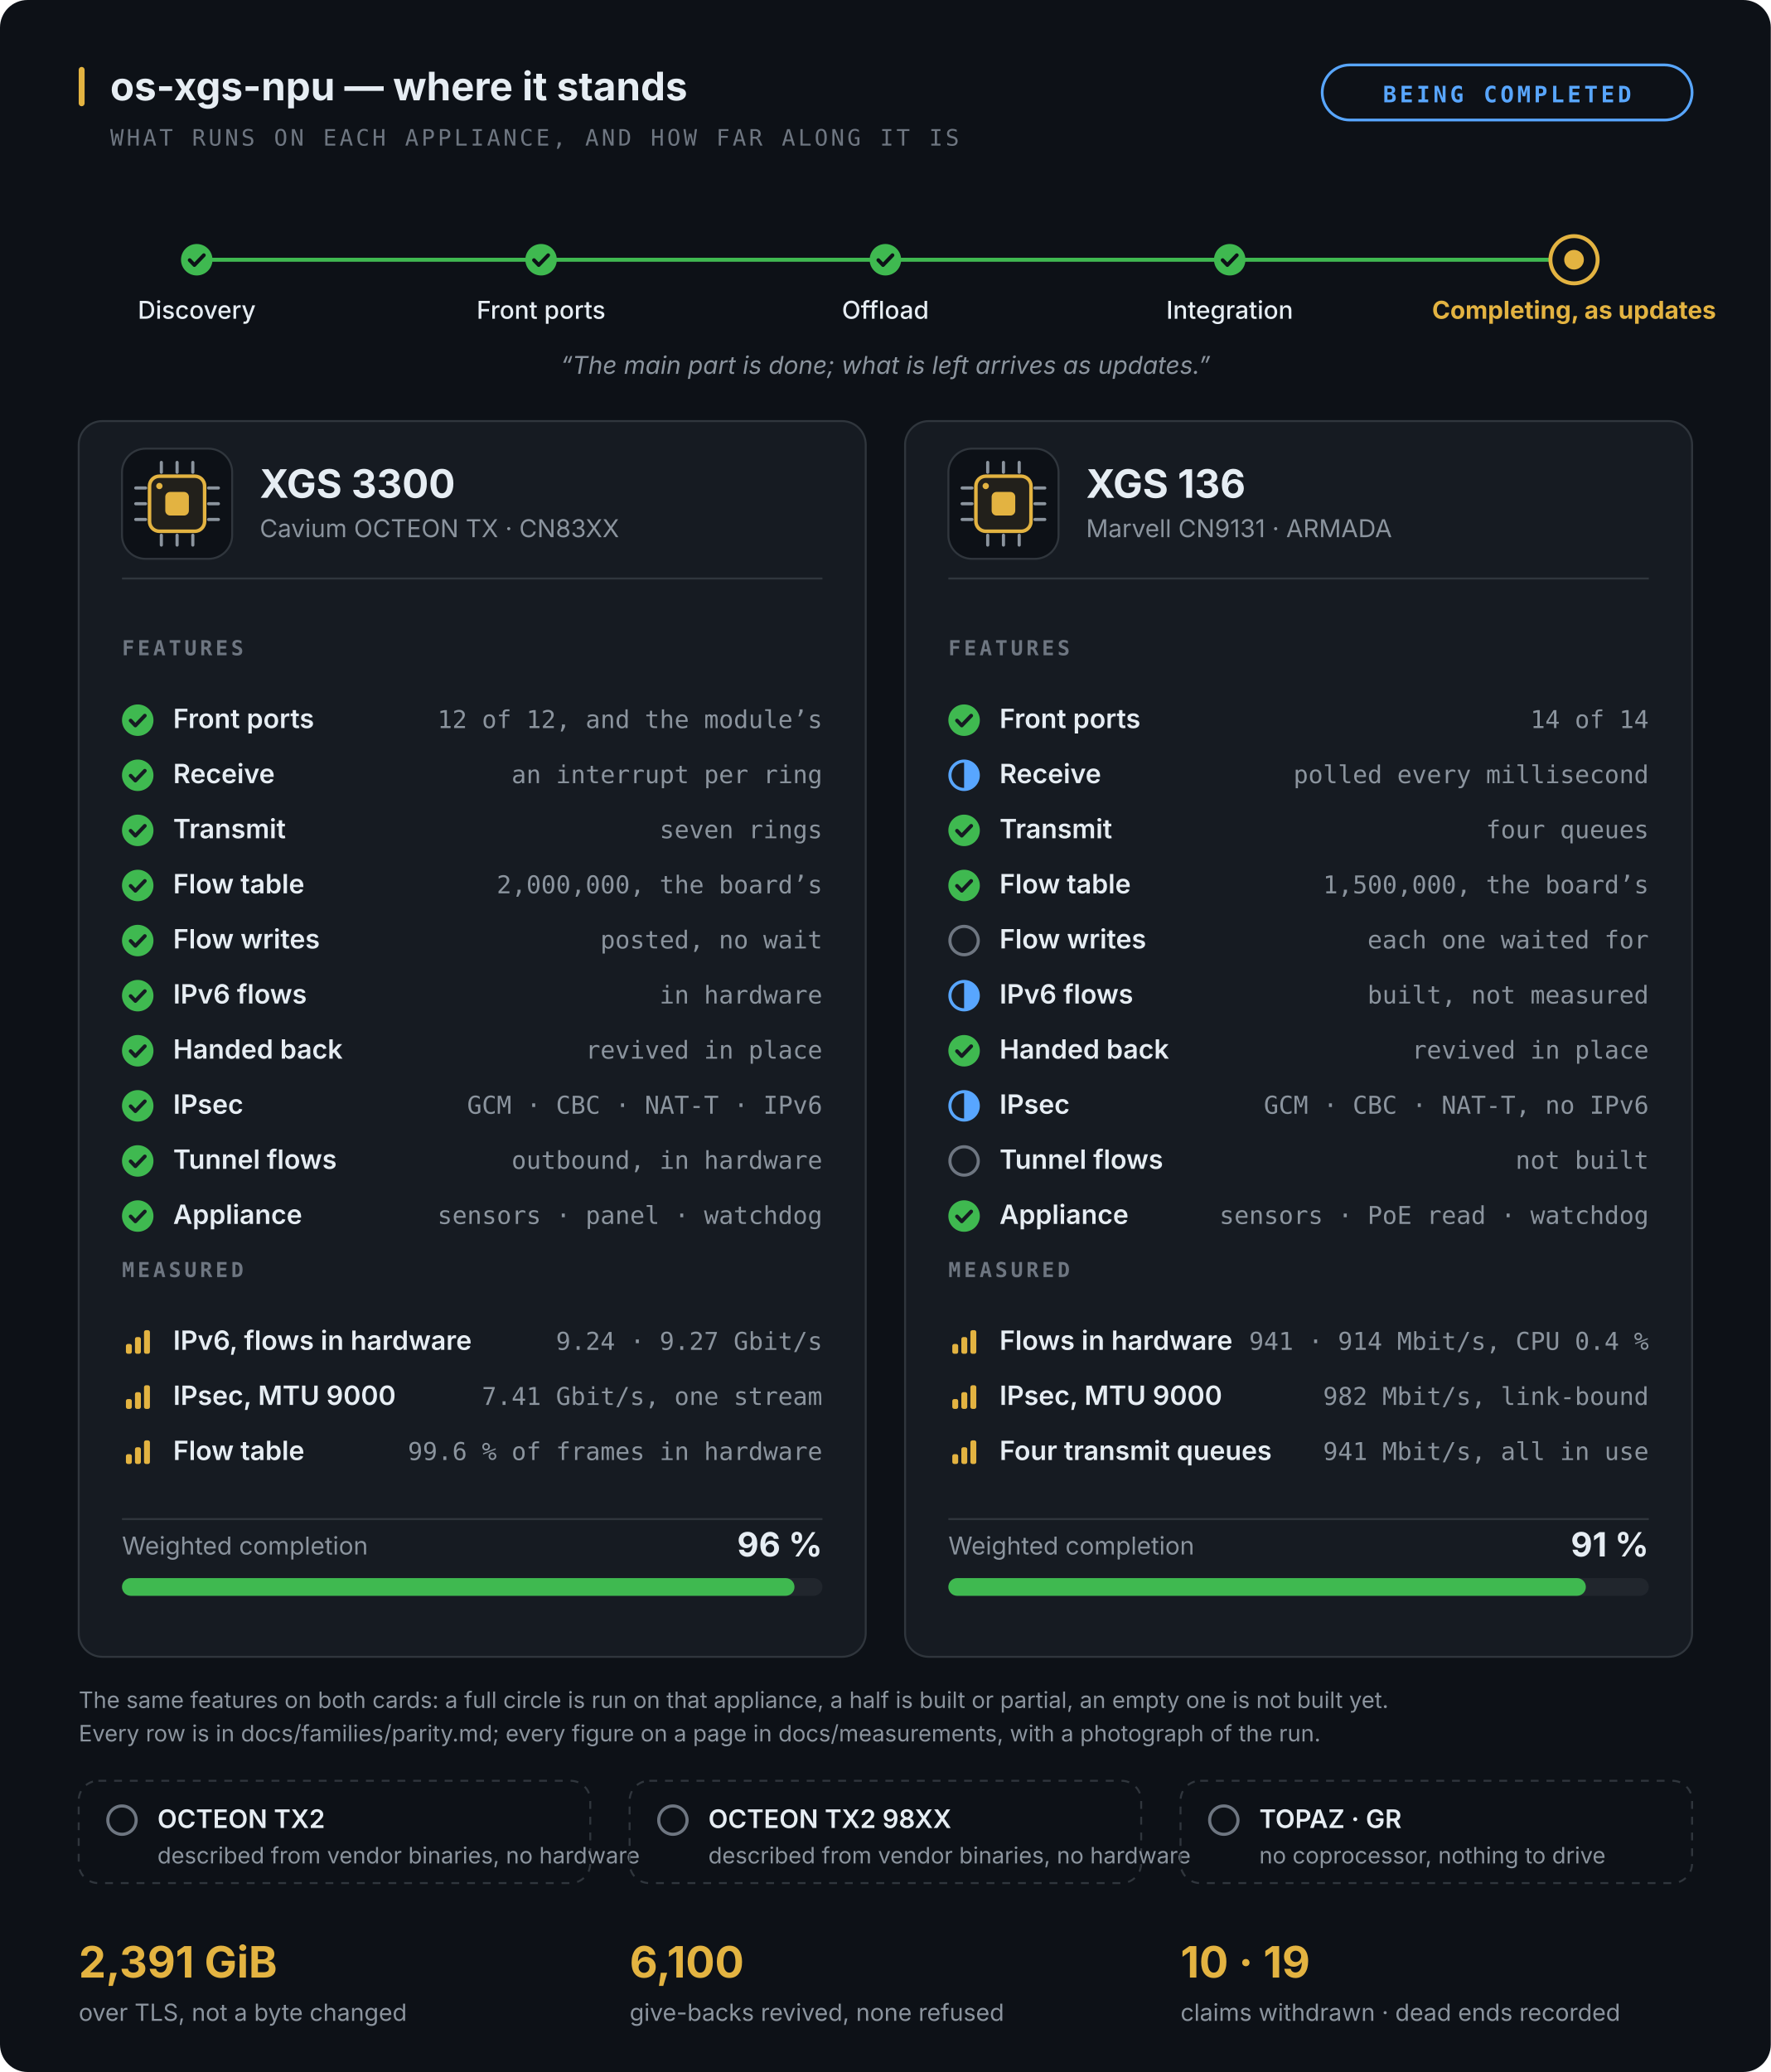
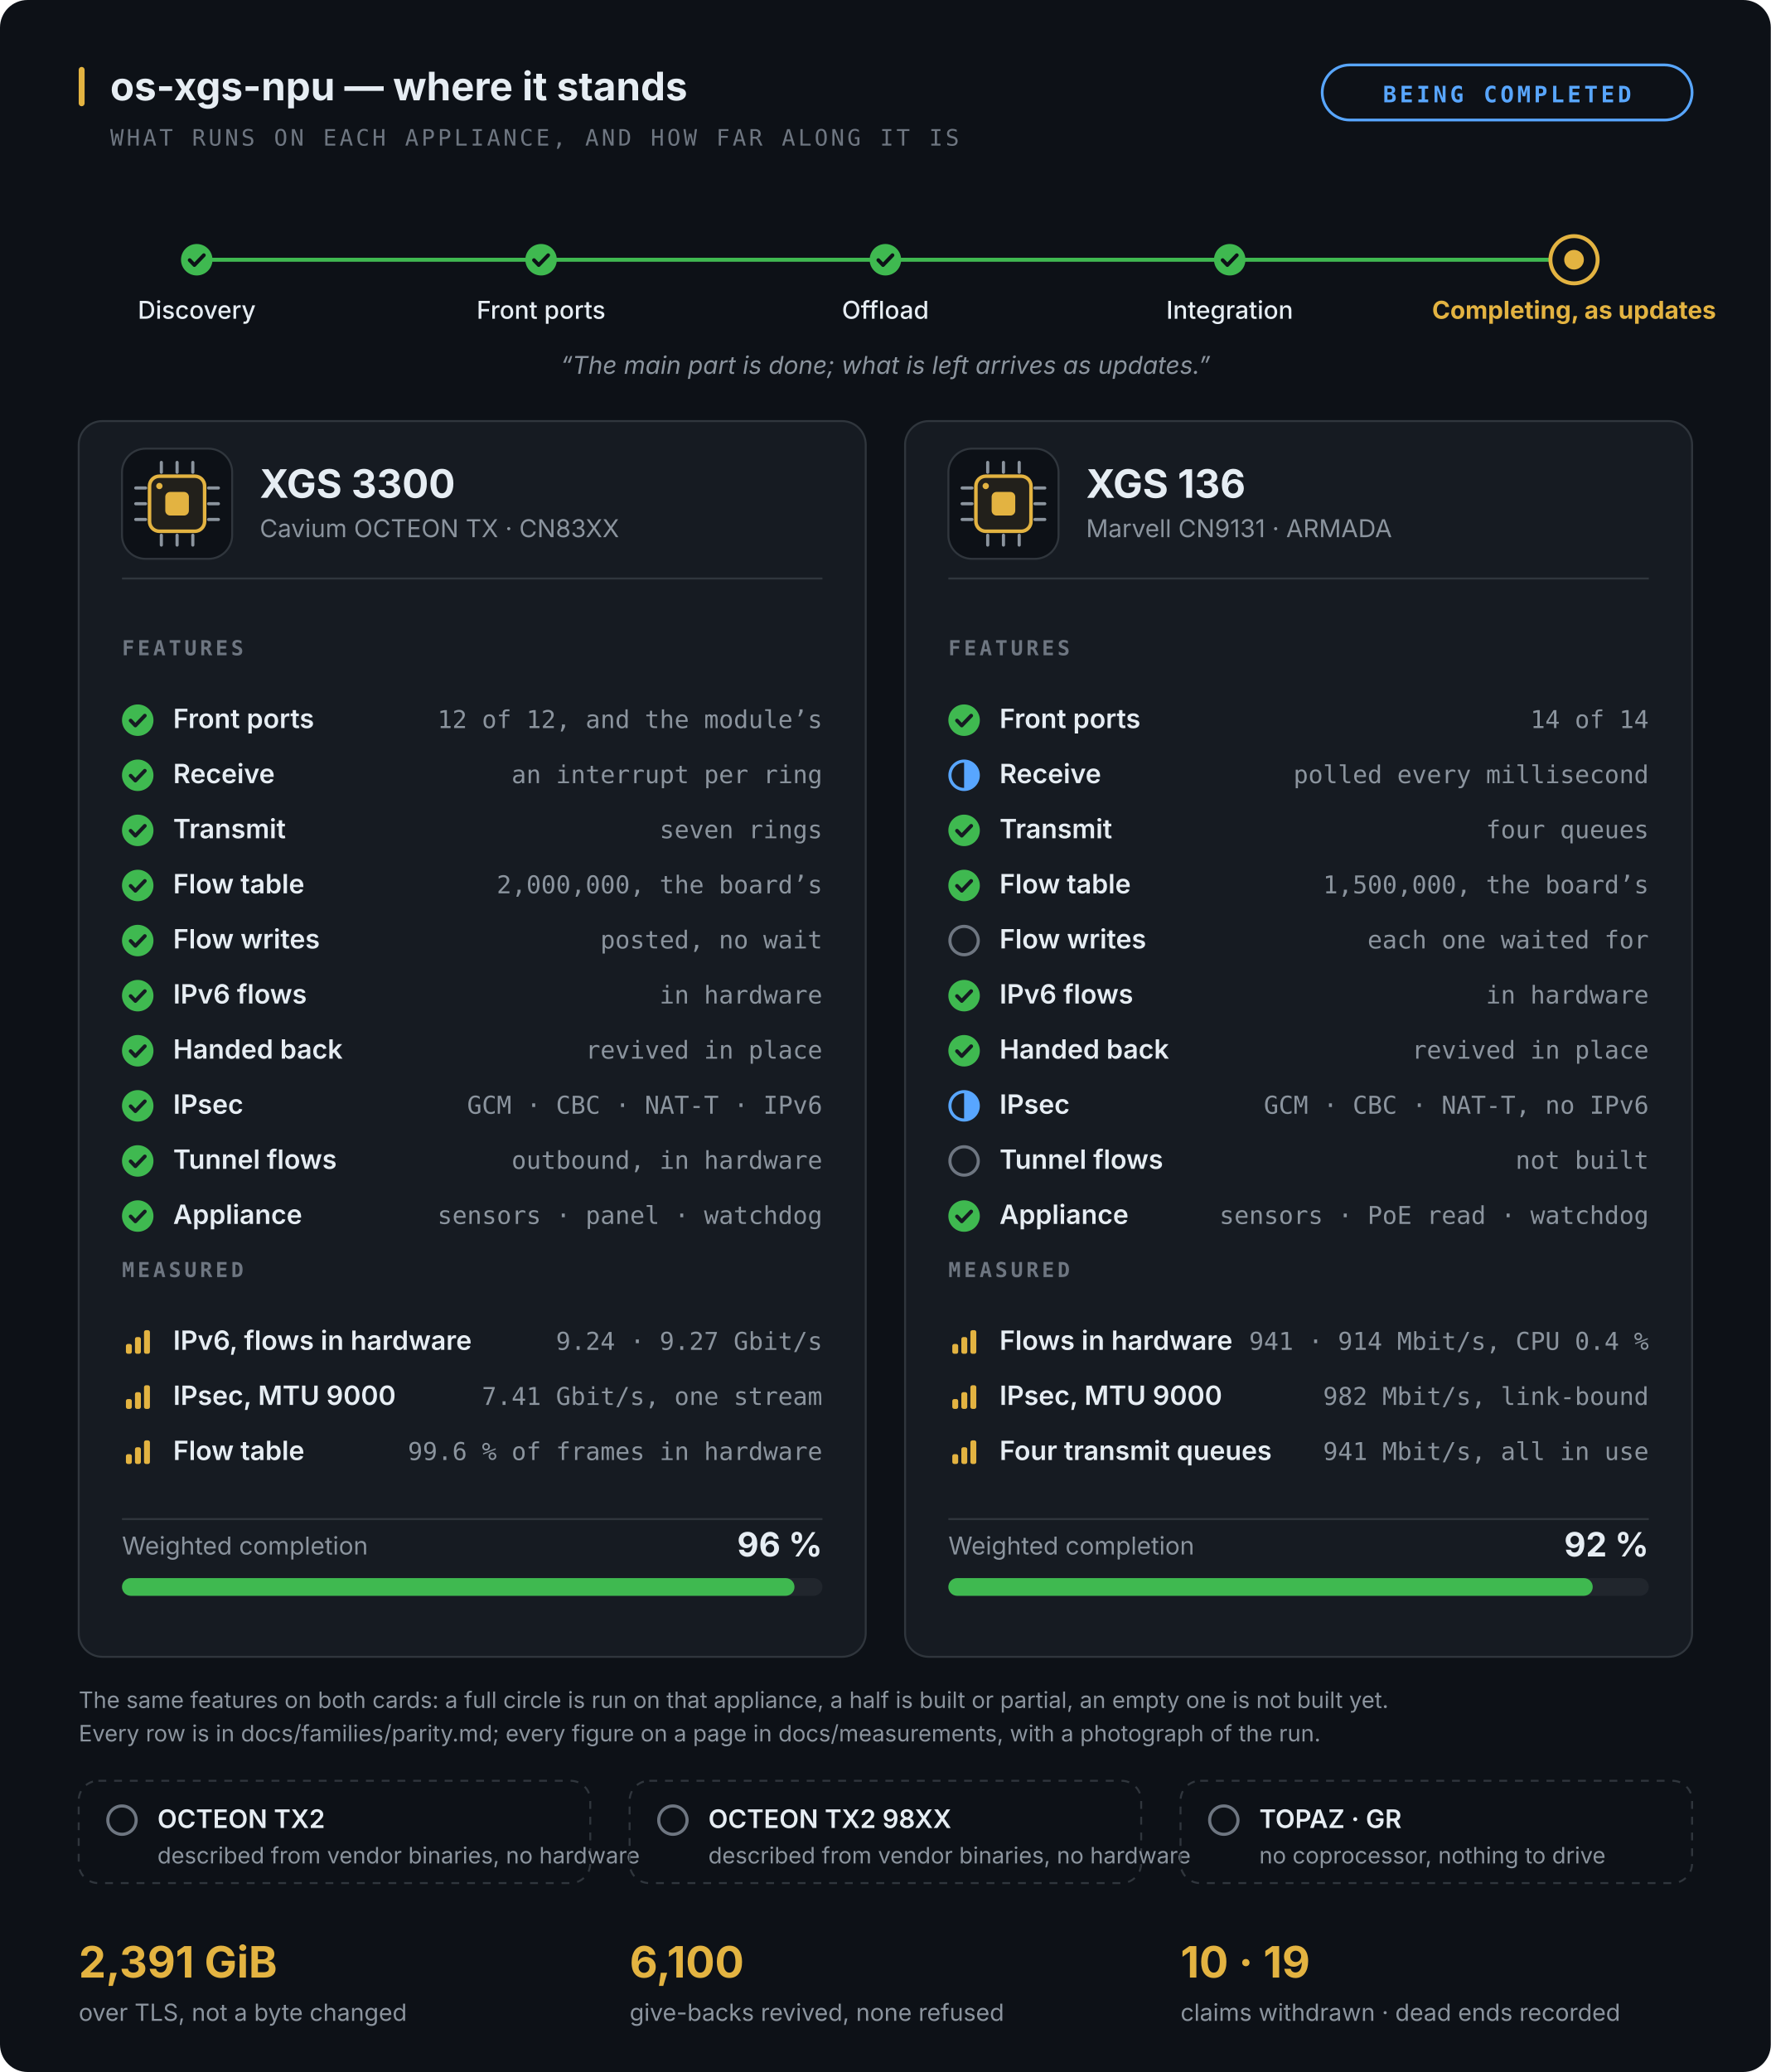
- <svg xmlns="http://www.w3.org/2000/svg" viewBox="0 0 900 1053" width="900" height="1053" role="img" aria-label="os-xgs-npu status. Stage: discovery, front ports, offload and integration done, the work-in-progress notice lifted; what is left being completed as updates. XGS 3300, Cavium OCTEON TX and CN83XX: Front ports: 12 of 12, and the module's; Receive: an interrupt per ring; Transmit: seven rings; Flow table: 2,000,000, the board's; Flow writes: posted, no wait; IPv6 flows: in hardware; Handed back: revived in place; IPsec: GCM and CBC and NAT-T and IPv6; Tunnel flows: outbound, in hardware; Appliance: sensors and panel and watchdog; IPv6, flows in hardware: 9.24 and 9.27 Gbit/s; IPsec, MTU 9000: 7.41 Gbit/s, one stream; Flow table: 99.6 % of frames in hardware; weighted completion 96 per cent. XGS 136, Marvell CN9131 and ARMADA: Front ports: 14 of 14; Receive: polled every millisecond; Transmit: four queues; Flow table: 1,500,000, the board's; Flow writes: each one waited for; IPv6 flows: built, not measured; Handed back: revived in place; IPsec: GCM and CBC and NAT-T, no IPv6; Tunnel flows: not built; Appliance: sensors and PoE read and watchdog; Flows in hardware: 941 and 914 Mbit/s, CPU 0.4 %; IPsec, MTU 9000: 982 Mbit/s, link-bound; Four transmit queues: 941 Mbit/s, all in use; weighted completion 91 per cent. OCTEON TX2 and TX2 98XX described only; TOPAZ and GR have no coprocessor. 2,391 GiB over TLS, not a byte changed; 6,100 give-backs revived, none refused; 10 and 19 claims withdrawn and dead ends recorded.">
+ <svg xmlns="http://www.w3.org/2000/svg" viewBox="0 0 900 1053" width="900" height="1053" role="img" aria-label="os-xgs-npu status. Stage: discovery, front ports, offload and integration done, the work-in-progress notice lifted; what is left being completed as updates. XGS 3300, Cavium OCTEON TX and CN83XX: Front ports: 12 of 12, and the module's; Receive: an interrupt per ring; Transmit: seven rings; Flow table: 2,000,000, the board's; Flow writes: posted, no wait; IPv6 flows: in hardware; Handed back: revived in place; IPsec: GCM and CBC and NAT-T and IPv6; Tunnel flows: outbound, in hardware; Appliance: sensors and panel and watchdog; IPv6, flows in hardware: 9.24 and 9.27 Gbit/s; IPsec, MTU 9000: 7.41 Gbit/s, one stream; Flow table: 99.6 % of frames in hardware; weighted completion 96 per cent. XGS 136, Marvell CN9131 and ARMADA: Front ports: 14 of 14; Receive: polled every millisecond; Transmit: four queues; Flow table: 1,500,000, the board's; Flow writes: each one waited for; IPv6 flows: in hardware; Handed back: revived in place; IPsec: GCM and CBC and NAT-T, no IPv6; Tunnel flows: not built; Appliance: sensors and PoE read and watchdog; Flows in hardware: 941 and 914 Mbit/s, CPU 0.4 %; IPsec, MTU 9000: 982 Mbit/s, link-bound; Four transmit queues: 941 Mbit/s, all in use; weighted completion 92 per cent. OCTEON TX2 and TX2 98XX described only; TOPAZ and GR have no coprocessor. 2,391 GiB over TLS, not a byte changed; 6,100 give-backs revived, none refused; 10 and 19 claims withdrawn and dead ends recorded.">
  <rect width="900" height="1053" rx="14" fill="#0D1117" />
  <rect x="40" y="34" width="3" height="20" rx="1.5" fill="#E3B341" />
  <text x="56" y="51" font-family="ui-sans-serif,-apple-system,Segoe UI,Inter,Helvetica,Arial,sans-serif" font-size="20" font-weight="700" fill="#E6EDF3" text-anchor="start">os-xgs-npu — where it stands</text>
  <text x="56" y="74" font-family="ui-monospace,SFMono-Regular,Menlo,Consolas,monospace" font-size="11.5" font-weight="400" fill="#6E7681" text-anchor="start" letter-spacing="1.4">WHAT RUNS ON EACH APPLIANCE, AND HOW FAR ALONG IT IS</text>
  <rect x="672" y="33" width="188" height="28" rx="14" fill="none" stroke="#58A6FF" stroke-width="1.4" />
  <text x="766" y="52" font-family="ui-monospace,SFMono-Regular,Menlo,Consolas,monospace" font-size="11.5" font-weight="700" fill="#58A6FF" text-anchor="middle" letter-spacing="1.6">BEING COMPLETED</text>
  <line x1="100" y1="132" x2="800" y2="132" stroke="#30363D" stroke-width="2" />
  <line x1="100" y1="132" x2="800" y2="132" stroke="#3FB950" stroke-width="2" />
  <circle cx="100" cy="132" r="8" fill="#3FB950" />
  <path d="M96.4 132.2 l2.4 2.5 l4.8 -5" fill="none" stroke="#0D1117" stroke-width="1.9" stroke-linecap="round" stroke-linejoin="round" />
  <text x="100" y="162" font-family="ui-sans-serif,-apple-system,Segoe UI,Inter,Helvetica,Arial,sans-serif" font-size="12.5" font-weight="500" fill="#E6EDF3" text-anchor="middle">Discovery</text>
  <circle cx="275" cy="132" r="8" fill="#3FB950" />
  <path d="M271.4 132.2 l2.4 2.5 l4.8 -5" fill="none" stroke="#0D1117" stroke-width="1.9" stroke-linecap="round" stroke-linejoin="round" />
  <text x="275" y="162" font-family="ui-sans-serif,-apple-system,Segoe UI,Inter,Helvetica,Arial,sans-serif" font-size="12.5" font-weight="500" fill="#E6EDF3" text-anchor="middle">Front ports</text>
  <circle cx="450" cy="132" r="8" fill="#3FB950" />
  <path d="M446.4 132.2 l2.4 2.5 l4.8 -5" fill="none" stroke="#0D1117" stroke-width="1.9" stroke-linecap="round" stroke-linejoin="round" />
  <text x="450" y="162" font-family="ui-sans-serif,-apple-system,Segoe UI,Inter,Helvetica,Arial,sans-serif" font-size="12.5" font-weight="500" fill="#E6EDF3" text-anchor="middle">Offload</text>
  <circle cx="625" cy="132" r="8" fill="#3FB950" />
  <path d="M621.4 132.2 l2.4 2.5 l4.8 -5" fill="none" stroke="#0D1117" stroke-width="1.9" stroke-linecap="round" stroke-linejoin="round" />
  <text x="625" y="162" font-family="ui-sans-serif,-apple-system,Segoe UI,Inter,Helvetica,Arial,sans-serif" font-size="12.5" font-weight="500" fill="#E6EDF3" text-anchor="middle">Integration</text>
  <circle cx="800" cy="132" r="12" fill="#0D1117" stroke="#E3B341" stroke-width="2" />
  <circle cx="800" cy="132" r="5" fill="#E3B341" />
  <text x="800" y="162" font-family="ui-sans-serif,-apple-system,Segoe UI,Inter,Helvetica,Arial,sans-serif" font-size="12.5" font-weight="700" fill="#E3B341" text-anchor="middle">Completing, as updates</text>
  <text x="450.0" y="190" font-family="ui-sans-serif,-apple-system,Segoe UI,Inter,Helvetica,Arial,sans-serif" font-size="12.5" font-weight="400" fill="#8B949E" text-anchor="middle" font-style="italic">“The main part is done; what is left arrives as updates.”</text>
  <rect x="40" y="214" width="400" height="628" rx="12" fill="#161B22" stroke="#30363D" />
  <rect x="62" y="228" width="56" height="56" rx="12" fill="#0D1117" stroke="#30363D" />
  <path d="M82.0 240.0 v-5 M82.0 272.0 v5 M74.0 248.0 h-5 M106.0 248.0 h5" stroke="#8B949E" stroke-width="1.6" stroke-linecap="round" fill="none" />
  <path d="M90.0 240.0 v-5 M90.0 272.0 v5 M74.0 256.0 h-5 M106.0 256.0 h5" stroke="#8B949E" stroke-width="1.6" stroke-linecap="round" fill="none" />
  <path d="M98.0 240.0 v-5 M98.0 272.0 v5 M74.0 264.0 h-5 M106.0 264.0 h5" stroke="#8B949E" stroke-width="1.6" stroke-linecap="round" fill="none" />
  <rect x="76.0" y="242.0" width="28" height="28" rx="5" fill="#E3B341" fill-opacity="0.10" stroke="#E3B341" stroke-width="1.8" />
  <rect x="84.0" y="250.0" width="12" height="12" rx="2.5" fill="#E3B341" />
  <circle cx="81.0" cy="247.0" r="1.6" fill="#E3B341" />
  <text x="132" y="253" font-family="ui-sans-serif,-apple-system,Segoe UI,Inter,Helvetica,Arial,sans-serif" font-size="20" font-weight="700" fill="#E6EDF3" text-anchor="start">XGS 3300</text>
  <text x="132" y="273" font-family="ui-sans-serif,-apple-system,Segoe UI,Inter,Helvetica,Arial,sans-serif" font-size="12.5" font-weight="400" fill="#8B949E" text-anchor="start">Cavium OCTEON TX · CN83XX</text>
  <line x1="62" y1="294" x2="418" y2="294" stroke="#30363D" />
  <text x="62" y="333" font-family="ui-monospace,SFMono-Regular,Menlo,Consolas,monospace" font-size="10.5" font-weight="700" fill="#6E7681" text-anchor="start" letter-spacing="1.6">FEATURES</text>
  <circle cx="70" cy="366" r="8" fill="#3FB950" />
  <path d="M66.4 366.2 l2.4 2.5 l4.8 -5" fill="none" stroke="#161B22" stroke-width="1.9" stroke-linecap="round" stroke-linejoin="round" />
  <text x="88" y="370" font-family="ui-sans-serif,-apple-system,Segoe UI,Inter,Helvetica,Arial,sans-serif" font-size="13.5" font-weight="600" fill="#E6EDF3" text-anchor="start">Front ports</text>
  <text x="418" y="370" font-family="ui-monospace,SFMono-Regular,Menlo,Consolas,monospace" font-size="12.5" font-weight="400" fill="#8B949E" text-anchor="end">12 of 12, and the module’s</text>
  <circle cx="70" cy="394" r="8" fill="#3FB950" />
  <path d="M66.4 394.2 l2.4 2.5 l4.8 -5" fill="none" stroke="#161B22" stroke-width="1.9" stroke-linecap="round" stroke-linejoin="round" />
  <text x="88" y="398" font-family="ui-sans-serif,-apple-system,Segoe UI,Inter,Helvetica,Arial,sans-serif" font-size="13.5" font-weight="600" fill="#E6EDF3" text-anchor="start">Receive</text>
  <text x="418" y="398" font-family="ui-monospace,SFMono-Regular,Menlo,Consolas,monospace" font-size="12.5" font-weight="400" fill="#8B949E" text-anchor="end">an interrupt per ring</text>
  <circle cx="70" cy="422" r="8" fill="#3FB950" />
  <path d="M66.4 422.2 l2.4 2.5 l4.8 -5" fill="none" stroke="#161B22" stroke-width="1.9" stroke-linecap="round" stroke-linejoin="round" />
  <text x="88" y="426" font-family="ui-sans-serif,-apple-system,Segoe UI,Inter,Helvetica,Arial,sans-serif" font-size="13.5" font-weight="600" fill="#E6EDF3" text-anchor="start">Transmit</text>
  <text x="418" y="426" font-family="ui-monospace,SFMono-Regular,Menlo,Consolas,monospace" font-size="12.5" font-weight="400" fill="#8B949E" text-anchor="end">seven rings</text>
  <circle cx="70" cy="450" r="8" fill="#3FB950" />
  <path d="M66.4 450.2 l2.4 2.5 l4.8 -5" fill="none" stroke="#161B22" stroke-width="1.9" stroke-linecap="round" stroke-linejoin="round" />
  <text x="88" y="454" font-family="ui-sans-serif,-apple-system,Segoe UI,Inter,Helvetica,Arial,sans-serif" font-size="13.5" font-weight="600" fill="#E6EDF3" text-anchor="start">Flow table</text>
  <text x="418" y="454" font-family="ui-monospace,SFMono-Regular,Menlo,Consolas,monospace" font-size="12.5" font-weight="400" fill="#8B949E" text-anchor="end">2,000,000, the board’s</text>
  <circle cx="70" cy="478" r="8" fill="#3FB950" />
  <path d="M66.4 478.2 l2.4 2.5 l4.8 -5" fill="none" stroke="#161B22" stroke-width="1.9" stroke-linecap="round" stroke-linejoin="round" />
  <text x="88" y="482" font-family="ui-sans-serif,-apple-system,Segoe UI,Inter,Helvetica,Arial,sans-serif" font-size="13.5" font-weight="600" fill="#E6EDF3" text-anchor="start">Flow writes</text>
  <text x="418" y="482" font-family="ui-monospace,SFMono-Regular,Menlo,Consolas,monospace" font-size="12.5" font-weight="400" fill="#8B949E" text-anchor="end">posted, no wait</text>
  <circle cx="70" cy="506" r="8" fill="#3FB950" />
  <path d="M66.4 506.2 l2.4 2.5 l4.8 -5" fill="none" stroke="#161B22" stroke-width="1.9" stroke-linecap="round" stroke-linejoin="round" />
  <text x="88" y="510" font-family="ui-sans-serif,-apple-system,Segoe UI,Inter,Helvetica,Arial,sans-serif" font-size="13.5" font-weight="600" fill="#E6EDF3" text-anchor="start">IPv6 flows</text>
  <text x="418" y="510" font-family="ui-monospace,SFMono-Regular,Menlo,Consolas,monospace" font-size="12.5" font-weight="400" fill="#8B949E" text-anchor="end">in hardware</text>
  <circle cx="70" cy="534" r="8" fill="#3FB950" />
  <path d="M66.4 534.2 l2.4 2.5 l4.8 -5" fill="none" stroke="#161B22" stroke-width="1.9" stroke-linecap="round" stroke-linejoin="round" />
  <text x="88" y="538" font-family="ui-sans-serif,-apple-system,Segoe UI,Inter,Helvetica,Arial,sans-serif" font-size="13.5" font-weight="600" fill="#E6EDF3" text-anchor="start">Handed back</text>
  <text x="418" y="538" font-family="ui-monospace,SFMono-Regular,Menlo,Consolas,monospace" font-size="12.5" font-weight="400" fill="#8B949E" text-anchor="end">revived in place</text>
  <circle cx="70" cy="562" r="8" fill="#3FB950" />
  <path d="M66.4 562.2 l2.4 2.5 l4.8 -5" fill="none" stroke="#161B22" stroke-width="1.9" stroke-linecap="round" stroke-linejoin="round" />
  <text x="88" y="566" font-family="ui-sans-serif,-apple-system,Segoe UI,Inter,Helvetica,Arial,sans-serif" font-size="13.5" font-weight="600" fill="#E6EDF3" text-anchor="start">IPsec</text>
  <text x="418" y="566" font-family="ui-monospace,SFMono-Regular,Menlo,Consolas,monospace" font-size="12.5" font-weight="400" fill="#8B949E" text-anchor="end">GCM · CBC · NAT-T · IPv6</text>
  <circle cx="70" cy="590" r="8" fill="#3FB950" />
  <path d="M66.4 590.2 l2.4 2.5 l4.8 -5" fill="none" stroke="#161B22" stroke-width="1.9" stroke-linecap="round" stroke-linejoin="round" />
  <text x="88" y="594" font-family="ui-sans-serif,-apple-system,Segoe UI,Inter,Helvetica,Arial,sans-serif" font-size="13.5" font-weight="600" fill="#E6EDF3" text-anchor="start">Tunnel flows</text>
  <text x="418" y="594" font-family="ui-monospace,SFMono-Regular,Menlo,Consolas,monospace" font-size="12.5" font-weight="400" fill="#8B949E" text-anchor="end">outbound, in hardware</text>
  <circle cx="70" cy="618" r="8" fill="#3FB950" />
  <path d="M66.4 618.2 l2.4 2.5 l4.8 -5" fill="none" stroke="#161B22" stroke-width="1.9" stroke-linecap="round" stroke-linejoin="round" />
  <text x="88" y="622" font-family="ui-sans-serif,-apple-system,Segoe UI,Inter,Helvetica,Arial,sans-serif" font-size="13.5" font-weight="600" fill="#E6EDF3" text-anchor="start">Appliance</text>
  <text x="418" y="622" font-family="ui-monospace,SFMono-Regular,Menlo,Consolas,monospace" font-size="12.5" font-weight="400" fill="#8B949E" text-anchor="end">sensors · panel · watchdog</text>
  <text x="62" y="649" font-family="ui-monospace,SFMono-Regular,Menlo,Consolas,monospace" font-size="10.5" font-weight="700" fill="#6E7681" text-anchor="start" letter-spacing="1.6">MEASURED</text>
  <rect x="64.0" y="683" width="3" height="5" rx="1" fill="#E3B341" />
  <rect x="68.6" y="679.5" width="3" height="8.5" rx="1" fill="#E3B341" />
  <rect x="73.2" y="676" width="3" height="12" rx="1" fill="#E3B341" />
  <text x="88" y="686" font-family="ui-sans-serif,-apple-system,Segoe UI,Inter,Helvetica,Arial,sans-serif" font-size="13.5" font-weight="600" fill="#E6EDF3" text-anchor="start">IPv6, flows in hardware</text>
  <text x="418" y="686" font-family="ui-monospace,SFMono-Regular,Menlo,Consolas,monospace" font-size="12.5" font-weight="400" fill="#8B949E" text-anchor="end">9.24 · 9.27 Gbit/s</text>
  <rect x="64.0" y="711" width="3" height="5" rx="1" fill="#E3B341" />
  <rect x="68.6" y="707.5" width="3" height="8.5" rx="1" fill="#E3B341" />
  <rect x="73.2" y="704" width="3" height="12" rx="1" fill="#E3B341" />
  <text x="88" y="714" font-family="ui-sans-serif,-apple-system,Segoe UI,Inter,Helvetica,Arial,sans-serif" font-size="13.5" font-weight="600" fill="#E6EDF3" text-anchor="start">IPsec, MTU 9000</text>
  <text x="418" y="714" font-family="ui-monospace,SFMono-Regular,Menlo,Consolas,monospace" font-size="12.5" font-weight="400" fill="#8B949E" text-anchor="end">7.41 Gbit/s, one stream</text>
  <rect x="64.0" y="739" width="3" height="5" rx="1" fill="#E3B341" />
  <rect x="68.6" y="735.5" width="3" height="8.5" rx="1" fill="#E3B341" />
  <rect x="73.2" y="732" width="3" height="12" rx="1" fill="#E3B341" />
  <text x="88" y="742" font-family="ui-sans-serif,-apple-system,Segoe UI,Inter,Helvetica,Arial,sans-serif" font-size="13.5" font-weight="600" fill="#E6EDF3" text-anchor="start">Flow table</text>
  <text x="418" y="742" font-family="ui-monospace,SFMono-Regular,Menlo,Consolas,monospace" font-size="12.5" font-weight="400" fill="#8B949E" text-anchor="end">99.6 % of frames in hardware</text>
  <line x1="62" y1="772" x2="418" y2="772" stroke="#30363D" />
  <text x="62" y="790" font-family="ui-sans-serif,-apple-system,Segoe UI,Inter,Helvetica,Arial,sans-serif" font-size="12.5" font-weight="400" fill="#8B949E" text-anchor="start">Weighted completion</text>
  <text x="418" y="791" font-family="ui-sans-serif,-apple-system,Segoe UI,Inter,Helvetica,Arial,sans-serif" font-size="17" font-weight="700" fill="#E6EDF3" text-anchor="end">96 %</text>
  <rect x="62" y="802" width="356" height="9" rx="4.5" fill="#21262D" />
  <rect x="62" y="802" width="341.8" height="9" rx="4.5" fill="#3FB950" />
  <rect x="460" y="214" width="400" height="628" rx="12" fill="#161B22" stroke="#30363D" />
  <rect x="482" y="228" width="56" height="56" rx="12" fill="#0D1117" stroke="#30363D" />
  <path d="M502.0 240.0 v-5 M502.0 272.0 v5 M494.0 248.0 h-5 M526.0 248.0 h5" stroke="#8B949E" stroke-width="1.6" stroke-linecap="round" fill="none" />
  <path d="M510.0 240.0 v-5 M510.0 272.0 v5 M494.0 256.0 h-5 M526.0 256.0 h5" stroke="#8B949E" stroke-width="1.6" stroke-linecap="round" fill="none" />
  <path d="M518.0 240.0 v-5 M518.0 272.0 v5 M494.0 264.0 h-5 M526.0 264.0 h5" stroke="#8B949E" stroke-width="1.6" stroke-linecap="round" fill="none" />
  <rect x="496.0" y="242.0" width="28" height="28" rx="5" fill="#E3B341" fill-opacity="0.10" stroke="#E3B341" stroke-width="1.8" />
  <rect x="504.0" y="250.0" width="12" height="12" rx="2.5" fill="#E3B341" />
  <circle cx="501.0" cy="247.0" r="1.6" fill="#E3B341" />
  <text x="552" y="253" font-family="ui-sans-serif,-apple-system,Segoe UI,Inter,Helvetica,Arial,sans-serif" font-size="20" font-weight="700" fill="#E6EDF3" text-anchor="start">XGS 136</text>
  <text x="552" y="273" font-family="ui-sans-serif,-apple-system,Segoe UI,Inter,Helvetica,Arial,sans-serif" font-size="12.5" font-weight="400" fill="#8B949E" text-anchor="start">Marvell CN9131 · ARMADA</text>
  <line x1="482" y1="294" x2="838" y2="294" stroke="#30363D" />
  <text x="482" y="333" font-family="ui-monospace,SFMono-Regular,Menlo,Consolas,monospace" font-size="10.5" font-weight="700" fill="#6E7681" text-anchor="start" letter-spacing="1.6">FEATURES</text>
  <circle cx="490" cy="366" r="8" fill="#3FB950" />
  <path d="M486.4 366.2 l2.4 2.5 l4.8 -5" fill="none" stroke="#161B22" stroke-width="1.9" stroke-linecap="round" stroke-linejoin="round" />
  <text x="508" y="370" font-family="ui-sans-serif,-apple-system,Segoe UI,Inter,Helvetica,Arial,sans-serif" font-size="13.5" font-weight="600" fill="#E6EDF3" text-anchor="start">Front ports</text>
  <text x="838" y="370" font-family="ui-monospace,SFMono-Regular,Menlo,Consolas,monospace" font-size="12.5" font-weight="400" fill="#8B949E" text-anchor="end">14 of 14</text>
  <circle cx="490" cy="394" r="7.2" fill="none" stroke="#58A6FF" stroke-width="1.6" />
  <path d="M490 386.8 A7.2 7.2 0 0 1 490 401.2 Z" fill="#58A6FF" />
  <text x="508" y="398" font-family="ui-sans-serif,-apple-system,Segoe UI,Inter,Helvetica,Arial,sans-serif" font-size="13.5" font-weight="600" fill="#E6EDF3" text-anchor="start">Receive</text>
  <text x="838" y="398" font-family="ui-monospace,SFMono-Regular,Menlo,Consolas,monospace" font-size="12.5" font-weight="400" fill="#8B949E" text-anchor="end">polled every millisecond</text>
  <circle cx="490" cy="422" r="8" fill="#3FB950" />
  <path d="M486.4 422.2 l2.4 2.5 l4.8 -5" fill="none" stroke="#161B22" stroke-width="1.9" stroke-linecap="round" stroke-linejoin="round" />
  <text x="508" y="426" font-family="ui-sans-serif,-apple-system,Segoe UI,Inter,Helvetica,Arial,sans-serif" font-size="13.5" font-weight="600" fill="#E6EDF3" text-anchor="start">Transmit</text>
  <text x="838" y="426" font-family="ui-monospace,SFMono-Regular,Menlo,Consolas,monospace" font-size="12.5" font-weight="400" fill="#8B949E" text-anchor="end">four queues</text>
  <circle cx="490" cy="450" r="8" fill="#3FB950" />
  <path d="M486.4 450.2 l2.4 2.5 l4.8 -5" fill="none" stroke="#161B22" stroke-width="1.9" stroke-linecap="round" stroke-linejoin="round" />
  <text x="508" y="454" font-family="ui-sans-serif,-apple-system,Segoe UI,Inter,Helvetica,Arial,sans-serif" font-size="13.5" font-weight="600" fill="#E6EDF3" text-anchor="start">Flow table</text>
  <text x="838" y="454" font-family="ui-monospace,SFMono-Regular,Menlo,Consolas,monospace" font-size="12.5" font-weight="400" fill="#8B949E" text-anchor="end">1,500,000, the board’s</text>
  <circle cx="490" cy="478" r="7.2" fill="none" stroke="#6E7681" stroke-width="1.6" />
  <text x="508" y="482" font-family="ui-sans-serif,-apple-system,Segoe UI,Inter,Helvetica,Arial,sans-serif" font-size="13.5" font-weight="600" fill="#E6EDF3" text-anchor="start">Flow writes</text>
  <text x="838" y="482" font-family="ui-monospace,SFMono-Regular,Menlo,Consolas,monospace" font-size="12.5" font-weight="400" fill="#8B949E" text-anchor="end">each one waited for</text>
-   <circle cx="490" cy="506" r="7.2" fill="none" stroke="#58A6FF" stroke-width="1.6" />
-   <path d="M490 498.8 A7.2 7.2 0 0 1 490 513.2 Z" fill="#58A6FF" />
+   <circle cx="490" cy="506" r="8" fill="#3FB950" />
+   <path d="M486.4 506.2 l2.4 2.5 l4.8 -5" fill="none" stroke="#161B22" stroke-width="1.9" stroke-linecap="round" stroke-linejoin="round" />
  <text x="508" y="510" font-family="ui-sans-serif,-apple-system,Segoe UI,Inter,Helvetica,Arial,sans-serif" font-size="13.5" font-weight="600" fill="#E6EDF3" text-anchor="start">IPv6 flows</text>
-   <text x="838" y="510" font-family="ui-monospace,SFMono-Regular,Menlo,Consolas,monospace" font-size="12.5" font-weight="400" fill="#8B949E" text-anchor="end">built, not measured</text>
+   <text x="838" y="510" font-family="ui-monospace,SFMono-Regular,Menlo,Consolas,monospace" font-size="12.5" font-weight="400" fill="#8B949E" text-anchor="end">in hardware</text>
  <circle cx="490" cy="534" r="8" fill="#3FB950" />
  <path d="M486.4 534.2 l2.4 2.5 l4.8 -5" fill="none" stroke="#161B22" stroke-width="1.9" stroke-linecap="round" stroke-linejoin="round" />
  <text x="508" y="538" font-family="ui-sans-serif,-apple-system,Segoe UI,Inter,Helvetica,Arial,sans-serif" font-size="13.5" font-weight="600" fill="#E6EDF3" text-anchor="start">Handed back</text>
  <text x="838" y="538" font-family="ui-monospace,SFMono-Regular,Menlo,Consolas,monospace" font-size="12.5" font-weight="400" fill="#8B949E" text-anchor="end">revived in place</text>
  <circle cx="490" cy="562" r="7.2" fill="none" stroke="#58A6FF" stroke-width="1.6" />
  <path d="M490 554.8 A7.2 7.2 0 0 1 490 569.2 Z" fill="#58A6FF" />
  <text x="508" y="566" font-family="ui-sans-serif,-apple-system,Segoe UI,Inter,Helvetica,Arial,sans-serif" font-size="13.5" font-weight="600" fill="#E6EDF3" text-anchor="start">IPsec</text>
  <text x="838" y="566" font-family="ui-monospace,SFMono-Regular,Menlo,Consolas,monospace" font-size="12.5" font-weight="400" fill="#8B949E" text-anchor="end">GCM · CBC · NAT-T, no IPv6</text>
  <circle cx="490" cy="590" r="7.2" fill="none" stroke="#6E7681" stroke-width="1.6" />
  <text x="508" y="594" font-family="ui-sans-serif,-apple-system,Segoe UI,Inter,Helvetica,Arial,sans-serif" font-size="13.5" font-weight="600" fill="#E6EDF3" text-anchor="start">Tunnel flows</text>
  <text x="838" y="594" font-family="ui-monospace,SFMono-Regular,Menlo,Consolas,monospace" font-size="12.5" font-weight="400" fill="#8B949E" text-anchor="end">not built</text>
  <circle cx="490" cy="618" r="8" fill="#3FB950" />
  <path d="M486.4 618.2 l2.4 2.5 l4.8 -5" fill="none" stroke="#161B22" stroke-width="1.9" stroke-linecap="round" stroke-linejoin="round" />
  <text x="508" y="622" font-family="ui-sans-serif,-apple-system,Segoe UI,Inter,Helvetica,Arial,sans-serif" font-size="13.5" font-weight="600" fill="#E6EDF3" text-anchor="start">Appliance</text>
  <text x="838" y="622" font-family="ui-monospace,SFMono-Regular,Menlo,Consolas,monospace" font-size="12.5" font-weight="400" fill="#8B949E" text-anchor="end">sensors · PoE read · watchdog</text>
  <text x="482" y="649" font-family="ui-monospace,SFMono-Regular,Menlo,Consolas,monospace" font-size="10.5" font-weight="700" fill="#6E7681" text-anchor="start" letter-spacing="1.6">MEASURED</text>
  <rect x="484.0" y="683" width="3" height="5" rx="1" fill="#E3B341" />
  <rect x="488.6" y="679.5" width="3" height="8.5" rx="1" fill="#E3B341" />
  <rect x="493.2" y="676" width="3" height="12" rx="1" fill="#E3B341" />
  <text x="508" y="686" font-family="ui-sans-serif,-apple-system,Segoe UI,Inter,Helvetica,Arial,sans-serif" font-size="13.5" font-weight="600" fill="#E6EDF3" text-anchor="start">Flows in hardware</text>
  <text x="838" y="686" font-family="ui-monospace,SFMono-Regular,Menlo,Consolas,monospace" font-size="12.5" font-weight="400" fill="#8B949E" text-anchor="end">941 · 914 Mbit/s, CPU 0.4 %</text>
  <rect x="484.0" y="711" width="3" height="5" rx="1" fill="#E3B341" />
  <rect x="488.6" y="707.5" width="3" height="8.5" rx="1" fill="#E3B341" />
  <rect x="493.2" y="704" width="3" height="12" rx="1" fill="#E3B341" />
  <text x="508" y="714" font-family="ui-sans-serif,-apple-system,Segoe UI,Inter,Helvetica,Arial,sans-serif" font-size="13.5" font-weight="600" fill="#E6EDF3" text-anchor="start">IPsec, MTU 9000</text>
  <text x="838" y="714" font-family="ui-monospace,SFMono-Regular,Menlo,Consolas,monospace" font-size="12.5" font-weight="400" fill="#8B949E" text-anchor="end">982 Mbit/s, link-bound</text>
  <rect x="484.0" y="739" width="3" height="5" rx="1" fill="#E3B341" />
  <rect x="488.6" y="735.5" width="3" height="8.5" rx="1" fill="#E3B341" />
  <rect x="493.2" y="732" width="3" height="12" rx="1" fill="#E3B341" />
  <text x="508" y="742" font-family="ui-sans-serif,-apple-system,Segoe UI,Inter,Helvetica,Arial,sans-serif" font-size="13.5" font-weight="600" fill="#E6EDF3" text-anchor="start">Four transmit queues</text>
  <text x="838" y="742" font-family="ui-monospace,SFMono-Regular,Menlo,Consolas,monospace" font-size="12.5" font-weight="400" fill="#8B949E" text-anchor="end">941 Mbit/s, all in use</text>
  <line x1="482" y1="772" x2="838" y2="772" stroke="#30363D" />
  <text x="482" y="790" font-family="ui-sans-serif,-apple-system,Segoe UI,Inter,Helvetica,Arial,sans-serif" font-size="12.5" font-weight="400" fill="#8B949E" text-anchor="start">Weighted completion</text>
-   <text x="838" y="791" font-family="ui-sans-serif,-apple-system,Segoe UI,Inter,Helvetica,Arial,sans-serif" font-size="17" font-weight="700" fill="#E6EDF3" text-anchor="end">91 %</text>
+   <text x="838" y="791" font-family="ui-sans-serif,-apple-system,Segoe UI,Inter,Helvetica,Arial,sans-serif" font-size="17" font-weight="700" fill="#E6EDF3" text-anchor="end">92 %</text>
  <rect x="482" y="802" width="356" height="9" rx="4.5" fill="#21262D" />
-   <rect x="482" y="802" width="324.0" height="9" rx="4.5" fill="#3FB950" />
+   <rect x="482" y="802" width="327.5" height="9" rx="4.5" fill="#3FB950" />
  <text x="40" y="868" font-family="ui-sans-serif,-apple-system,Segoe UI,Inter,Helvetica,Arial,sans-serif" font-size="11.5" font-weight="400" fill="#8B949E" text-anchor="start">The same features on both cards: a full circle is run on that appliance, a half is built or partial, an empty one is not built yet.</text>
  <text x="40" y="885" font-family="ui-sans-serif,-apple-system,Segoe UI,Inter,Helvetica,Arial,sans-serif" font-size="11.5" font-weight="400" fill="#8B949E" text-anchor="start">Every row is in docs/families/parity.md; every figure on a page in docs/measurements, with a photograph of the run.</text>
  <rect x="40" y="905" width="260" height="52" rx="10" fill="none" stroke="#30363D" stroke-dasharray="4 4" />
  <circle cx="62" cy="925" r="7.2" fill="none" stroke="#6E7681" stroke-width="1.6" />
  <text x="80" y="929" font-family="ui-sans-serif,-apple-system,Segoe UI,Inter,Helvetica,Arial,sans-serif" font-size="13" font-weight="600" fill="#E6EDF3" text-anchor="start">OCTEON TX2</text>
  <text x="80" y="947" font-family="ui-sans-serif,-apple-system,Segoe UI,Inter,Helvetica,Arial,sans-serif" font-size="11.5" font-weight="400" fill="#8B949E" text-anchor="start">described from vendor binaries, no hardware</text>
  <rect x="320" y="905" width="260" height="52" rx="10" fill="none" stroke="#30363D" stroke-dasharray="4 4" />
  <circle cx="342" cy="925" r="7.2" fill="none" stroke="#6E7681" stroke-width="1.6" />
  <text x="360" y="929" font-family="ui-sans-serif,-apple-system,Segoe UI,Inter,Helvetica,Arial,sans-serif" font-size="13" font-weight="600" fill="#E6EDF3" text-anchor="start">OCTEON TX2 98XX</text>
  <text x="360" y="947" font-family="ui-sans-serif,-apple-system,Segoe UI,Inter,Helvetica,Arial,sans-serif" font-size="11.5" font-weight="400" fill="#8B949E" text-anchor="start">described from vendor binaries, no hardware</text>
  <rect x="600" y="905" width="260" height="52" rx="10" fill="none" stroke="#30363D" stroke-dasharray="4 4" />
  <circle cx="622" cy="925" r="7.2" fill="none" stroke="#6E7681" stroke-width="1.6" />
  <text x="640" y="929" font-family="ui-sans-serif,-apple-system,Segoe UI,Inter,Helvetica,Arial,sans-serif" font-size="13" font-weight="600" fill="#E6EDF3" text-anchor="start">TOPAZ · GR</text>
  <text x="640" y="947" font-family="ui-sans-serif,-apple-system,Segoe UI,Inter,Helvetica,Arial,sans-serif" font-size="11.5" font-weight="400" fill="#8B949E" text-anchor="start">no coprocessor, nothing to drive</text>
  <text x="40" y="1005" font-family="ui-sans-serif,-apple-system,Segoe UI,Inter,Helvetica,Arial,sans-serif" font-size="22" font-weight="700" fill="#E3B341" text-anchor="start">2,391 GiB</text>
  <text x="40" y="1027" font-family="ui-sans-serif,-apple-system,Segoe UI,Inter,Helvetica,Arial,sans-serif" font-size="12" font-weight="400" fill="#8B949E" text-anchor="start">over TLS, not a byte changed</text>
  <text x="320" y="1005" font-family="ui-sans-serif,-apple-system,Segoe UI,Inter,Helvetica,Arial,sans-serif" font-size="22" font-weight="700" fill="#E3B341" text-anchor="start">6,100</text>
  <text x="320" y="1027" font-family="ui-sans-serif,-apple-system,Segoe UI,Inter,Helvetica,Arial,sans-serif" font-size="12" font-weight="400" fill="#8B949E" text-anchor="start">give-backs revived, none refused</text>
  <text x="600" y="1005" font-family="ui-sans-serif,-apple-system,Segoe UI,Inter,Helvetica,Arial,sans-serif" font-size="22" font-weight="700" fill="#E3B341" text-anchor="start">10 · 19</text>
  <text x="600" y="1027" font-family="ui-sans-serif,-apple-system,Segoe UI,Inter,Helvetica,Arial,sans-serif" font-size="12" font-weight="400" fill="#8B949E" text-anchor="start">claims withdrawn · dead ends recorded</text>
</svg>
